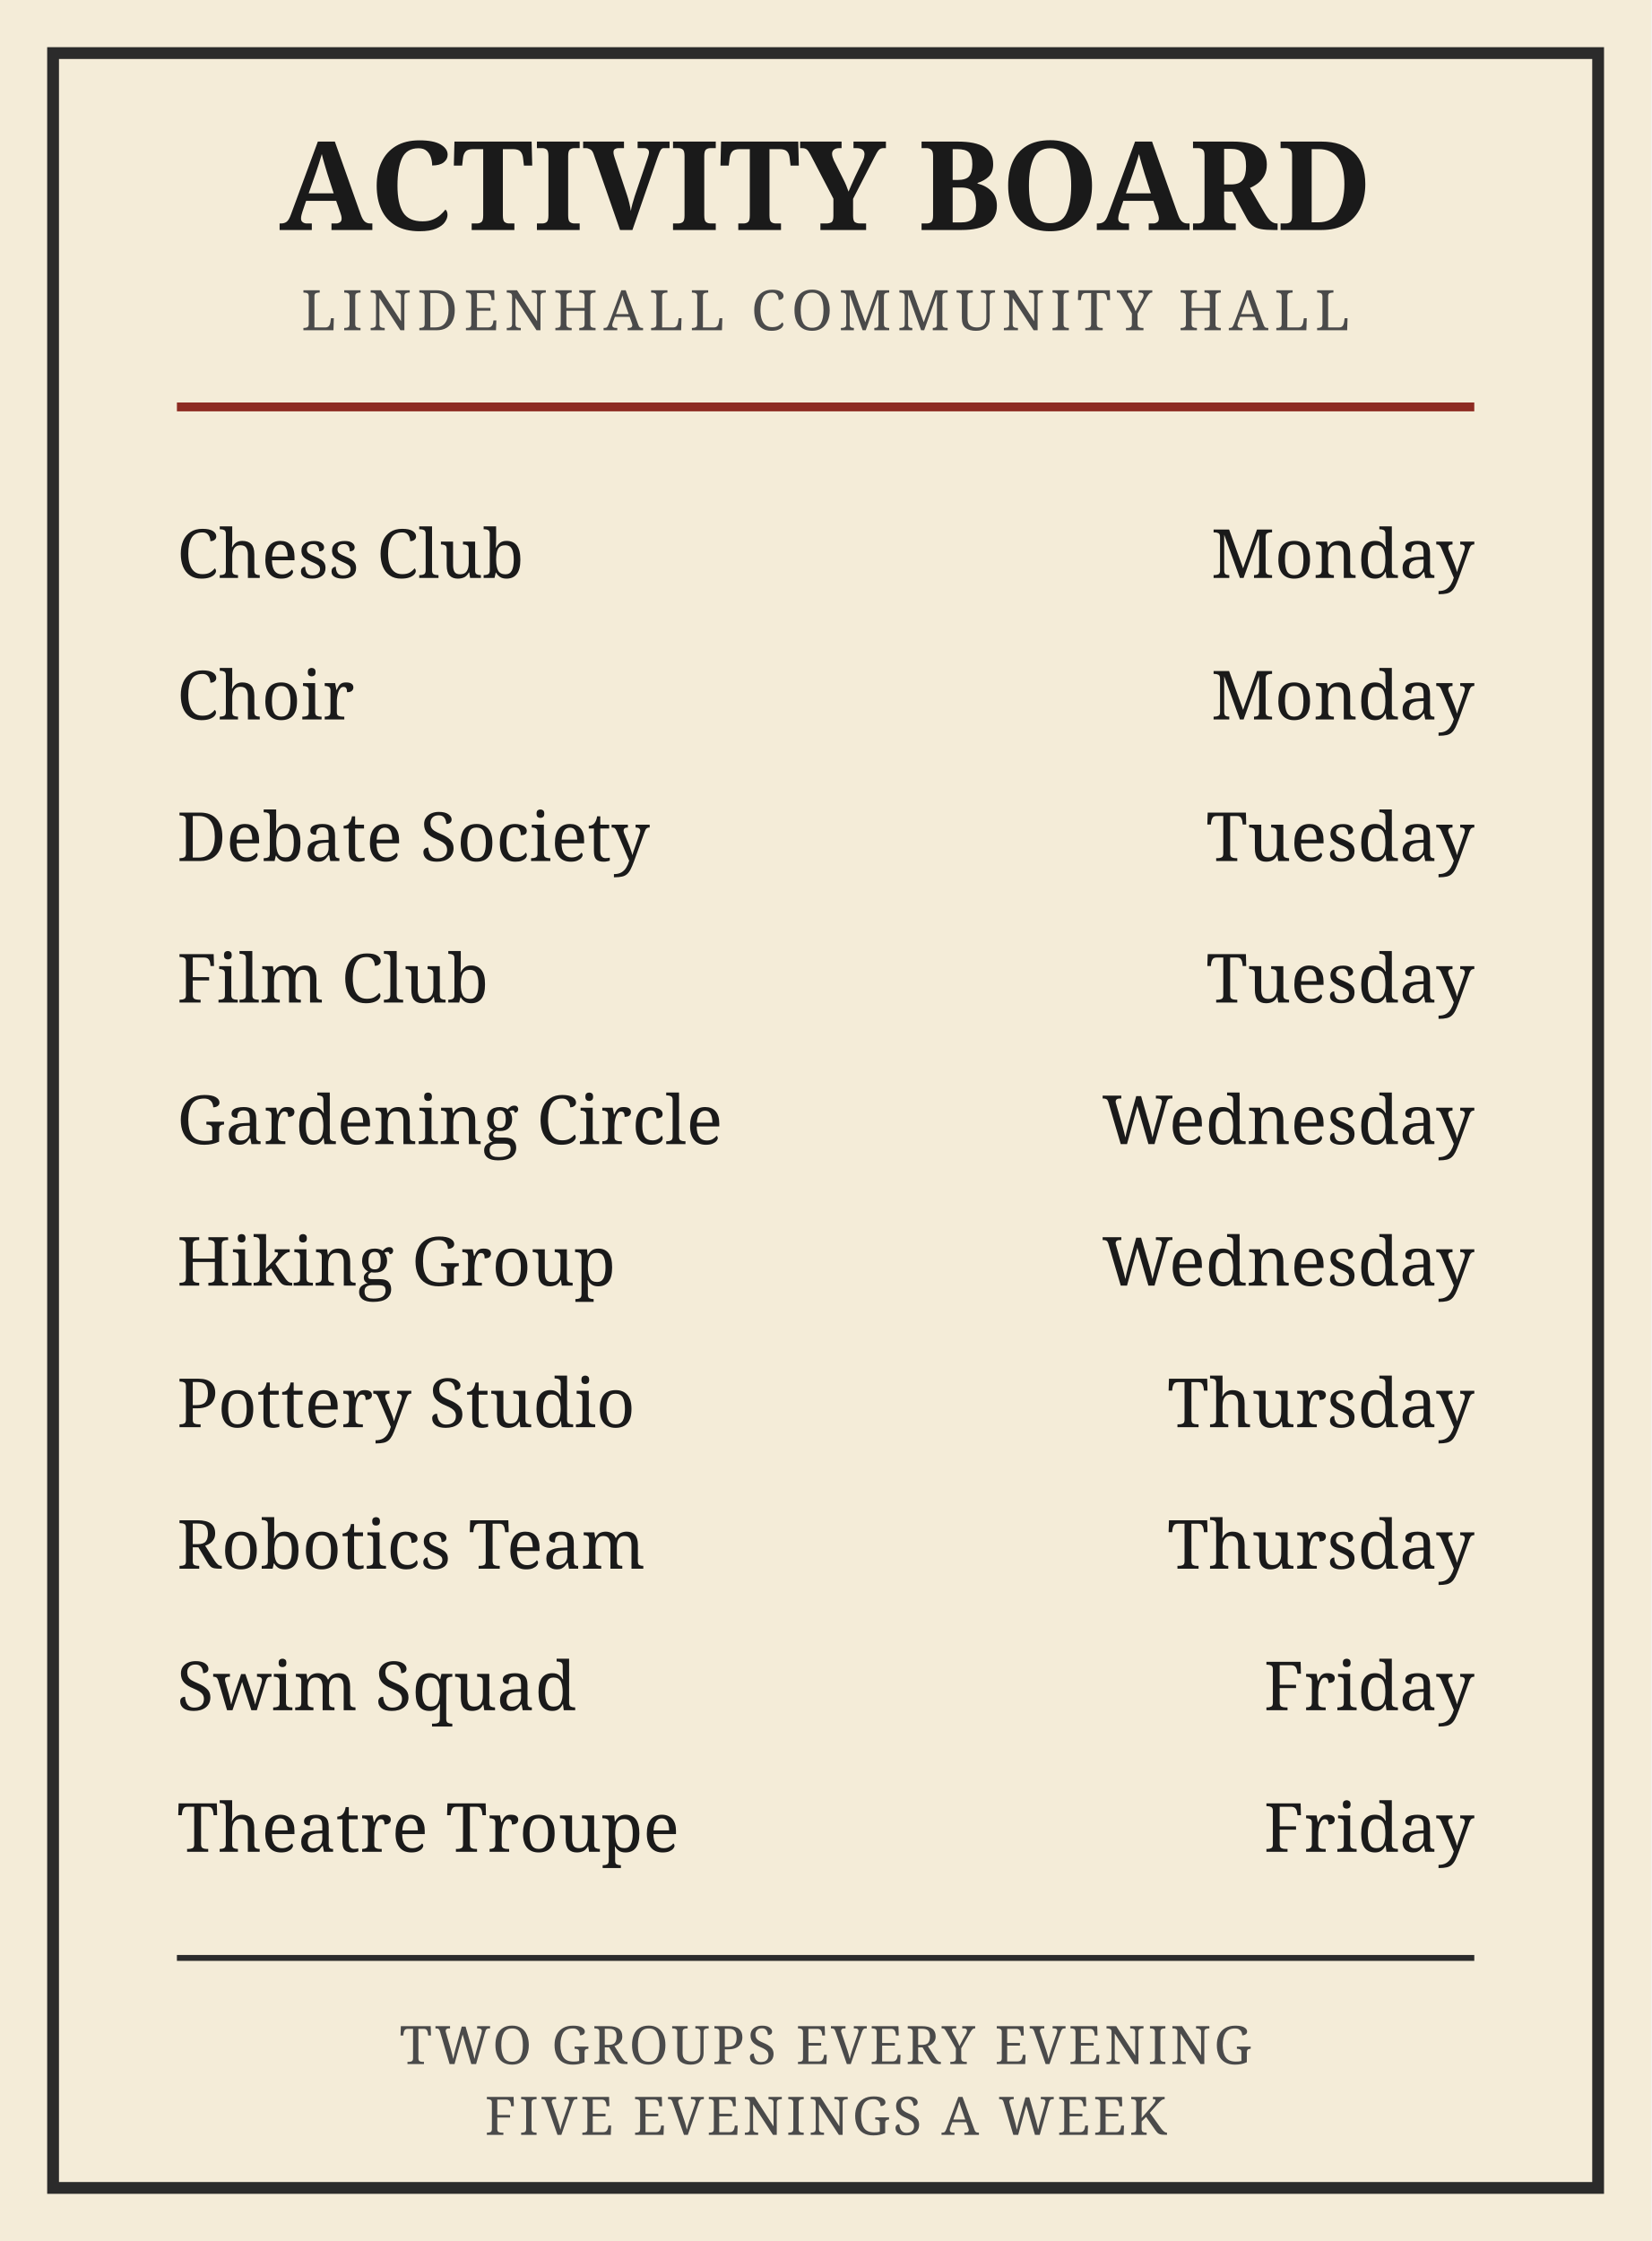
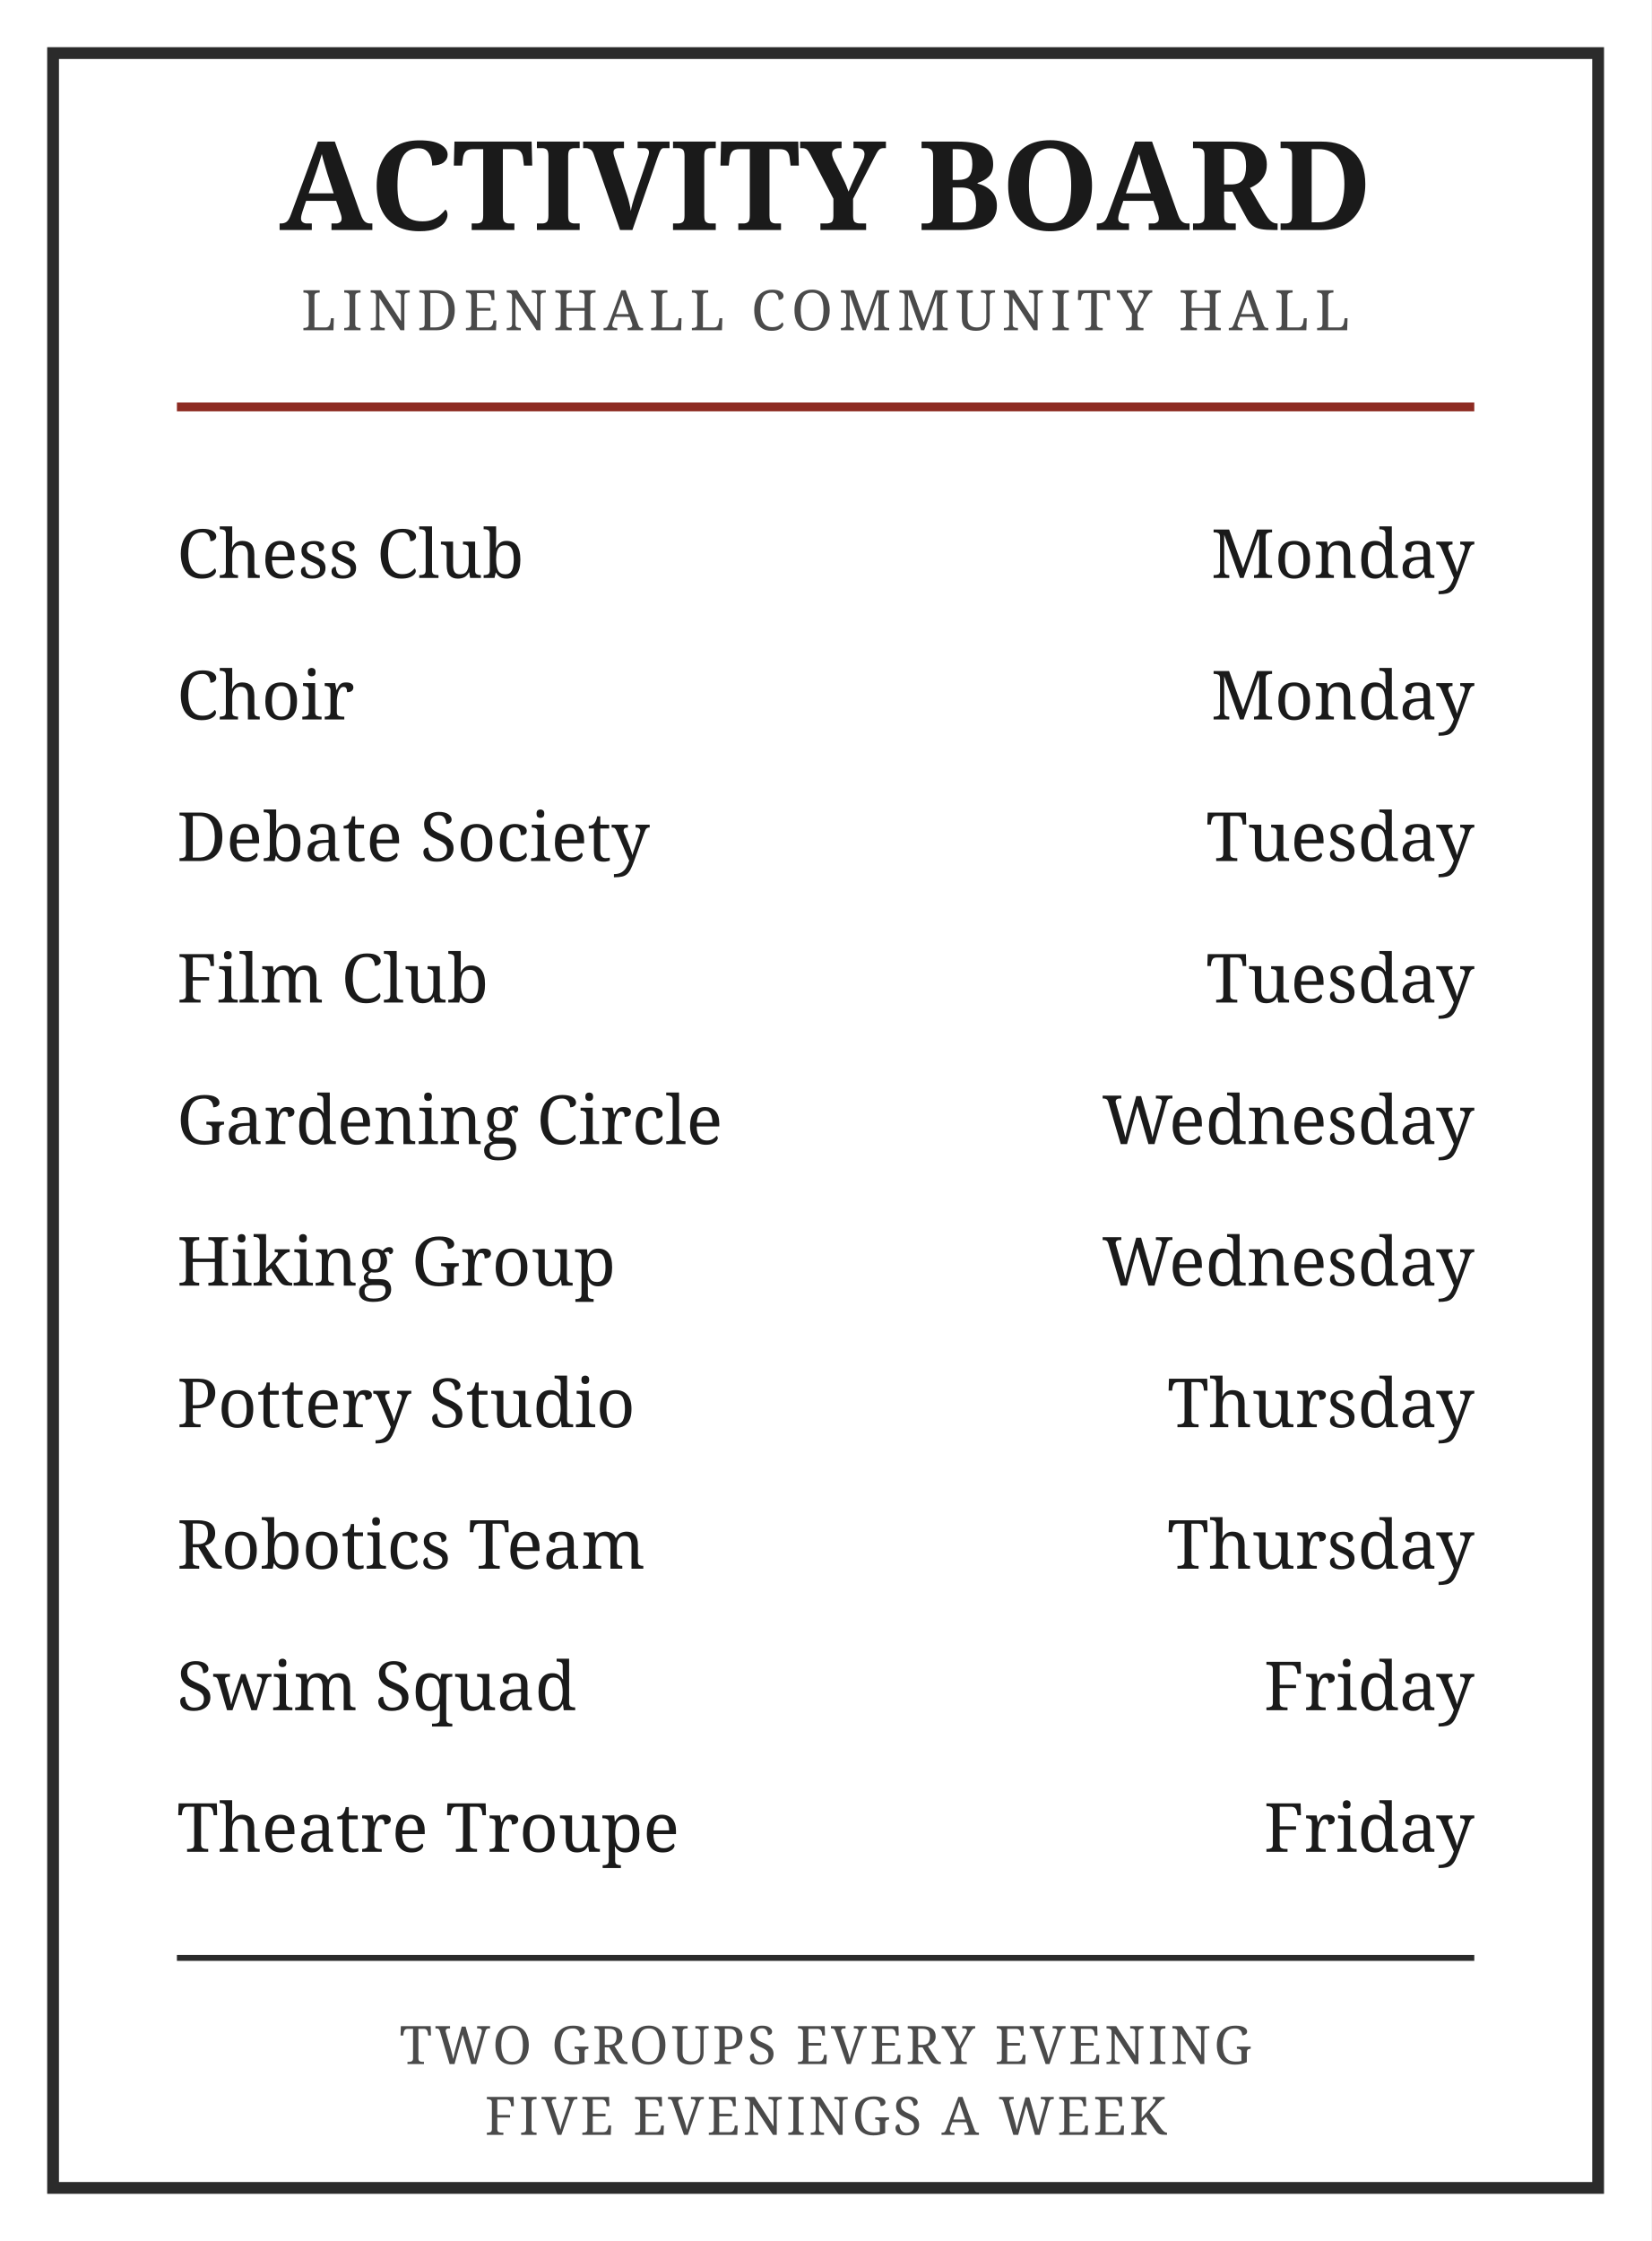
<svg xmlns="http://www.w3.org/2000/svg" viewBox="0 0 560 760" width="560" height="760">
-   <rect width="560" height="760" fill="#f4ecd8" />
+   <rect width="560" height="760" fill="#ffffff" />
  <rect x="18" y="18" width="524" height="724" fill="none" stroke="#2b2b2b" stroke-width="4" />
  <text x="280" y="78" font-family="Georgia, serif" font-size="42" font-weight="bold" fill="#1a1a1a" text-anchor="middle">ACTIVITY BOARD</text>
  <text x="280" y="112" font-family="Georgia, serif" font-size="19" letter-spacing="2" fill="#4a4a4a" text-anchor="middle">LINDENHALL COMMUNITY HALL</text>
  <line x1="60" y1="138" x2="500" y2="138" stroke="#8d2b22" stroke-width="3" />
  <g font-family="Georgia, serif" font-size="23" fill="#1a1a1a">
    <text x="60" y="196">Chess Club</text>
    <text x="500" y="196" text-anchor="end">Monday</text>
    <text x="60" y="244">Choir</text>
    <text x="500" y="244" text-anchor="end">Monday</text>
    <text x="60" y="292">Debate Society</text>
    <text x="500" y="292" text-anchor="end">Tuesday</text>
    <text x="60" y="340">Film Club</text>
    <text x="500" y="340" text-anchor="end">Tuesday</text>
    <text x="60" y="388">Gardening Circle</text>
    <text x="500" y="388" text-anchor="end">Wednesday</text>
    <text x="60" y="436">Hiking Group</text>
    <text x="500" y="436" text-anchor="end">Wednesday</text>
    <text x="60" y="484">Pottery Studio</text>
    <text x="500" y="484" text-anchor="end">Thursday</text>
    <text x="60" y="532">Robotics Team</text>
    <text x="500" y="532" text-anchor="end">Thursday</text>
    <text x="60" y="580">Swim Squad</text>
    <text x="500" y="580" text-anchor="end">Friday</text>
    <text x="60" y="628">Theatre Troupe</text>
    <text x="500" y="628" text-anchor="end">Friday</text>
  </g>
  <line x1="60" y1="664" x2="500" y2="664" stroke="#2b2b2b" stroke-width="2" />
  <text x="280" y="700" font-family="Georgia, serif" font-size="18" letter-spacing="1" fill="#4a4a4a" text-anchor="middle">TWO GROUPS EVERY EVENING</text>
  <text x="280" y="724" font-family="Georgia, serif" font-size="18" letter-spacing="1" fill="#4a4a4a" text-anchor="middle">FIVE EVENINGS A WEEK</text>
</svg>
